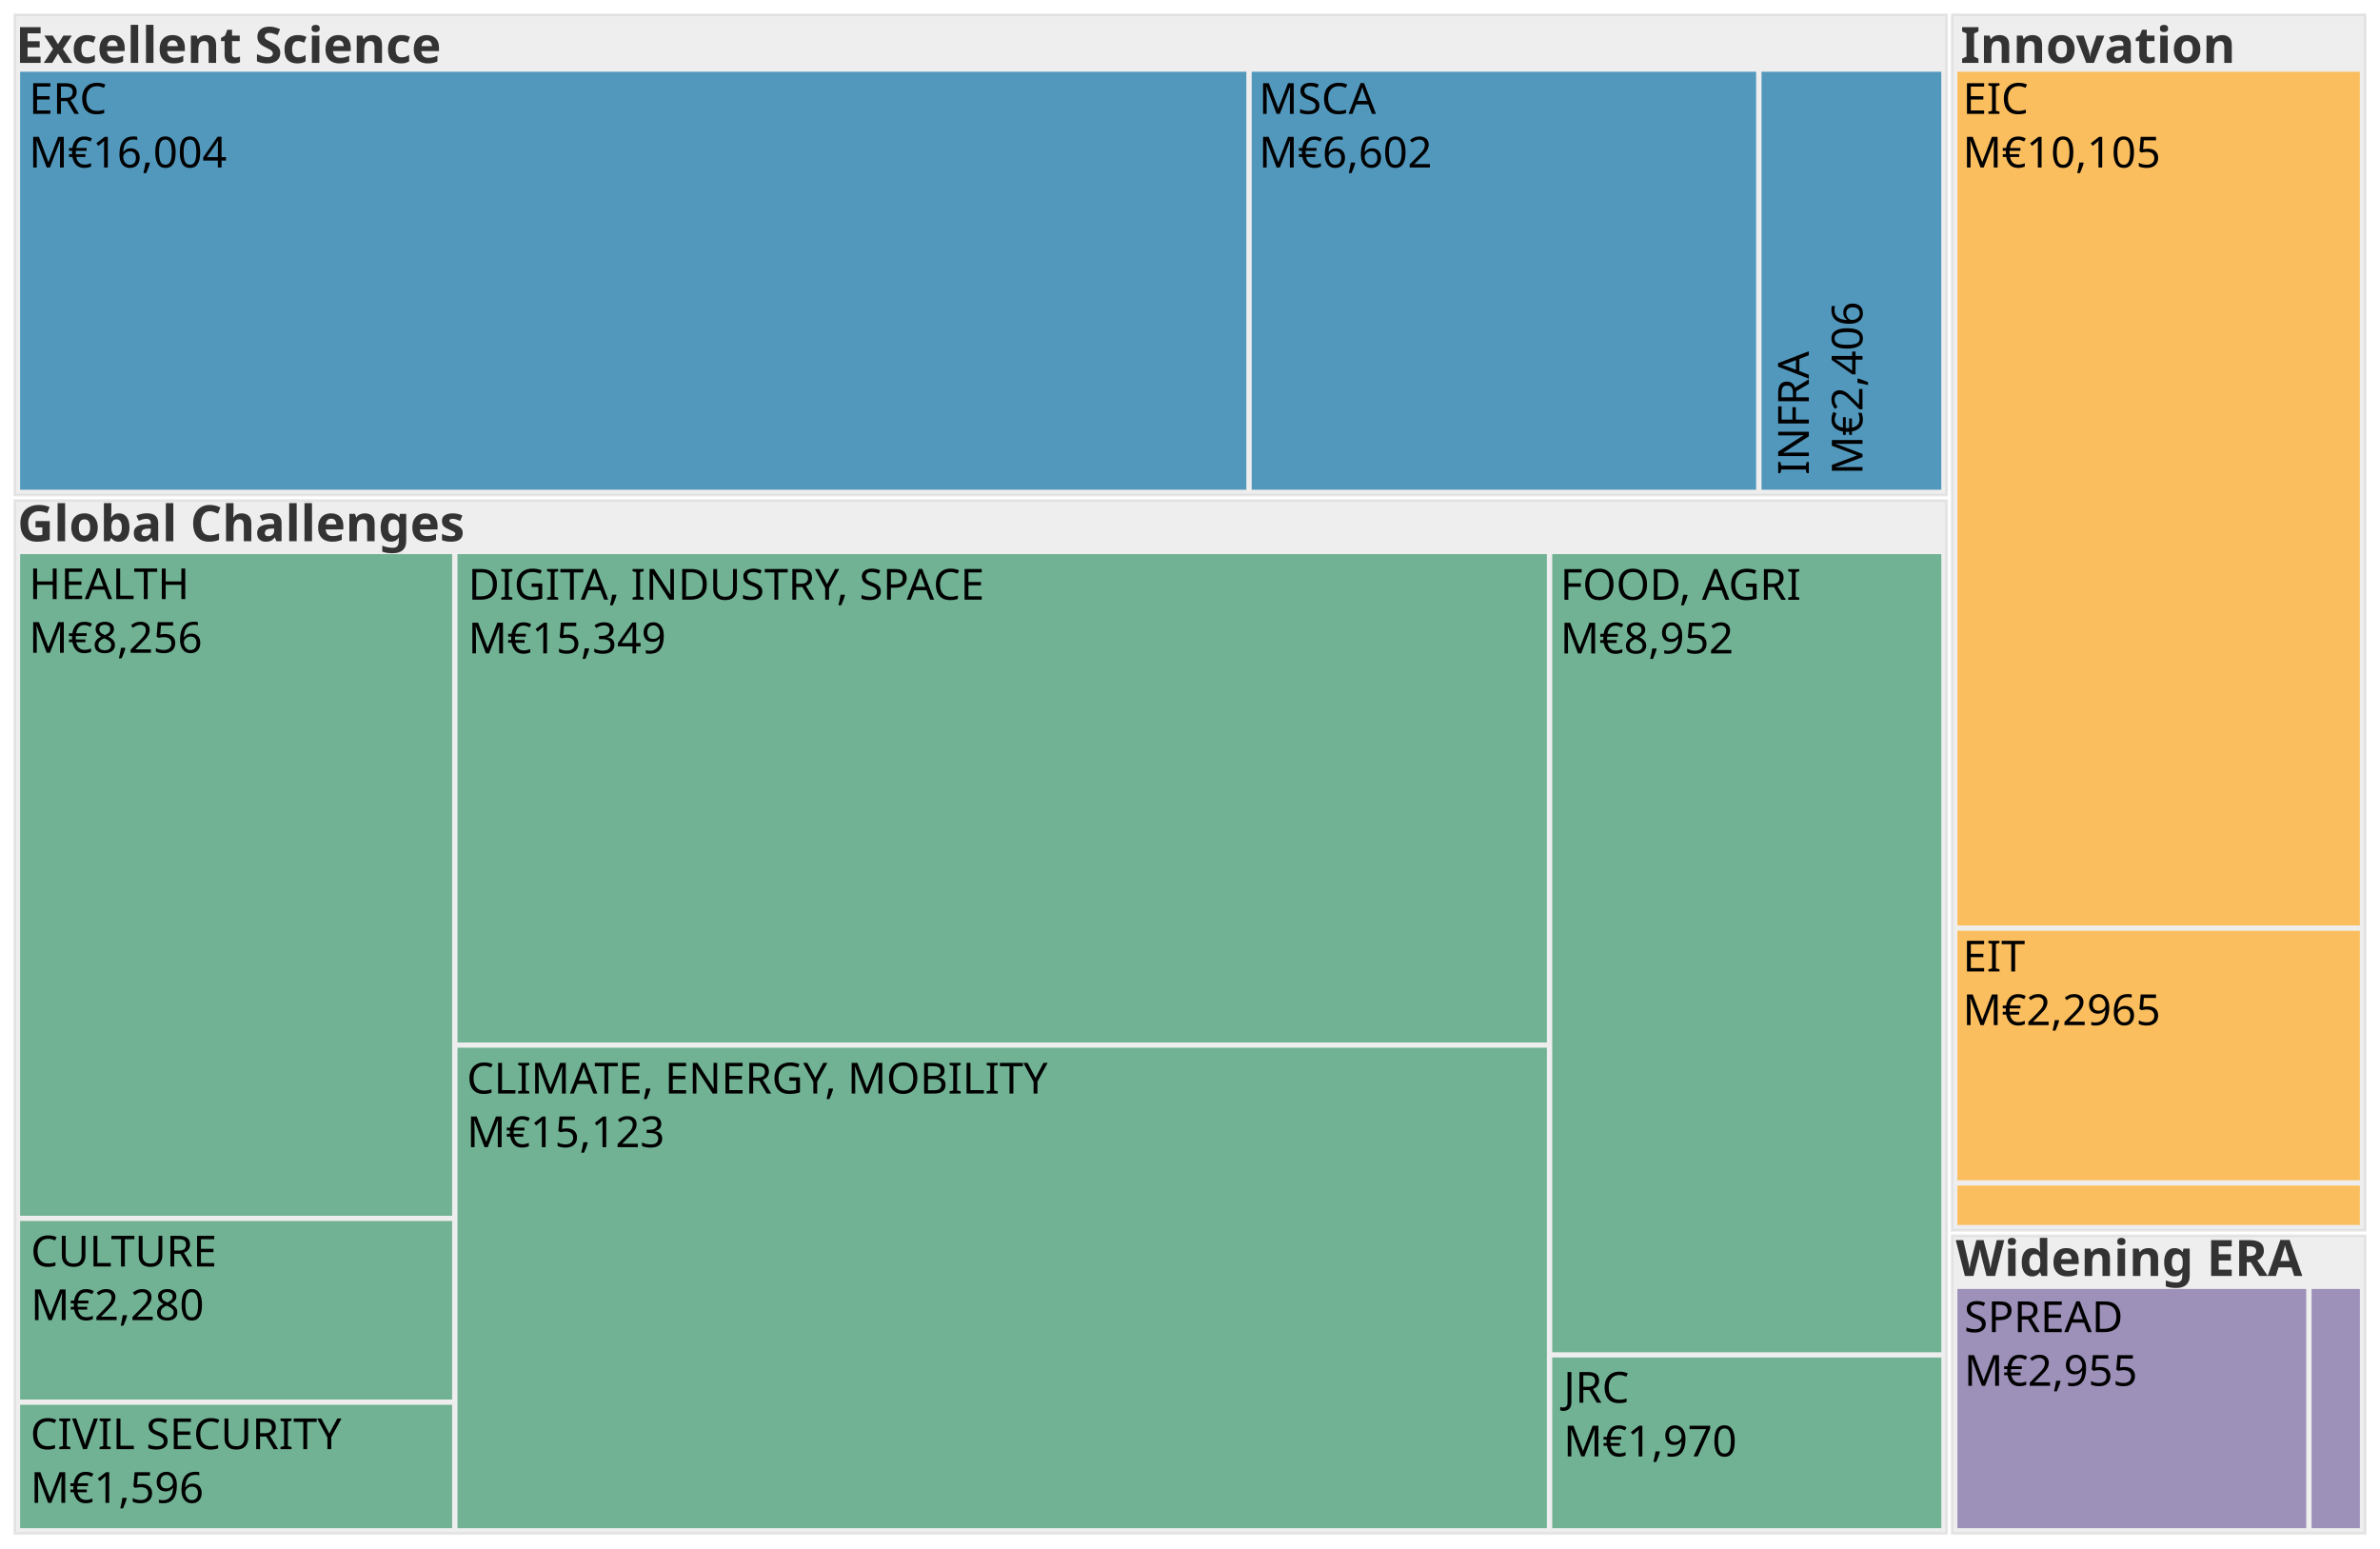
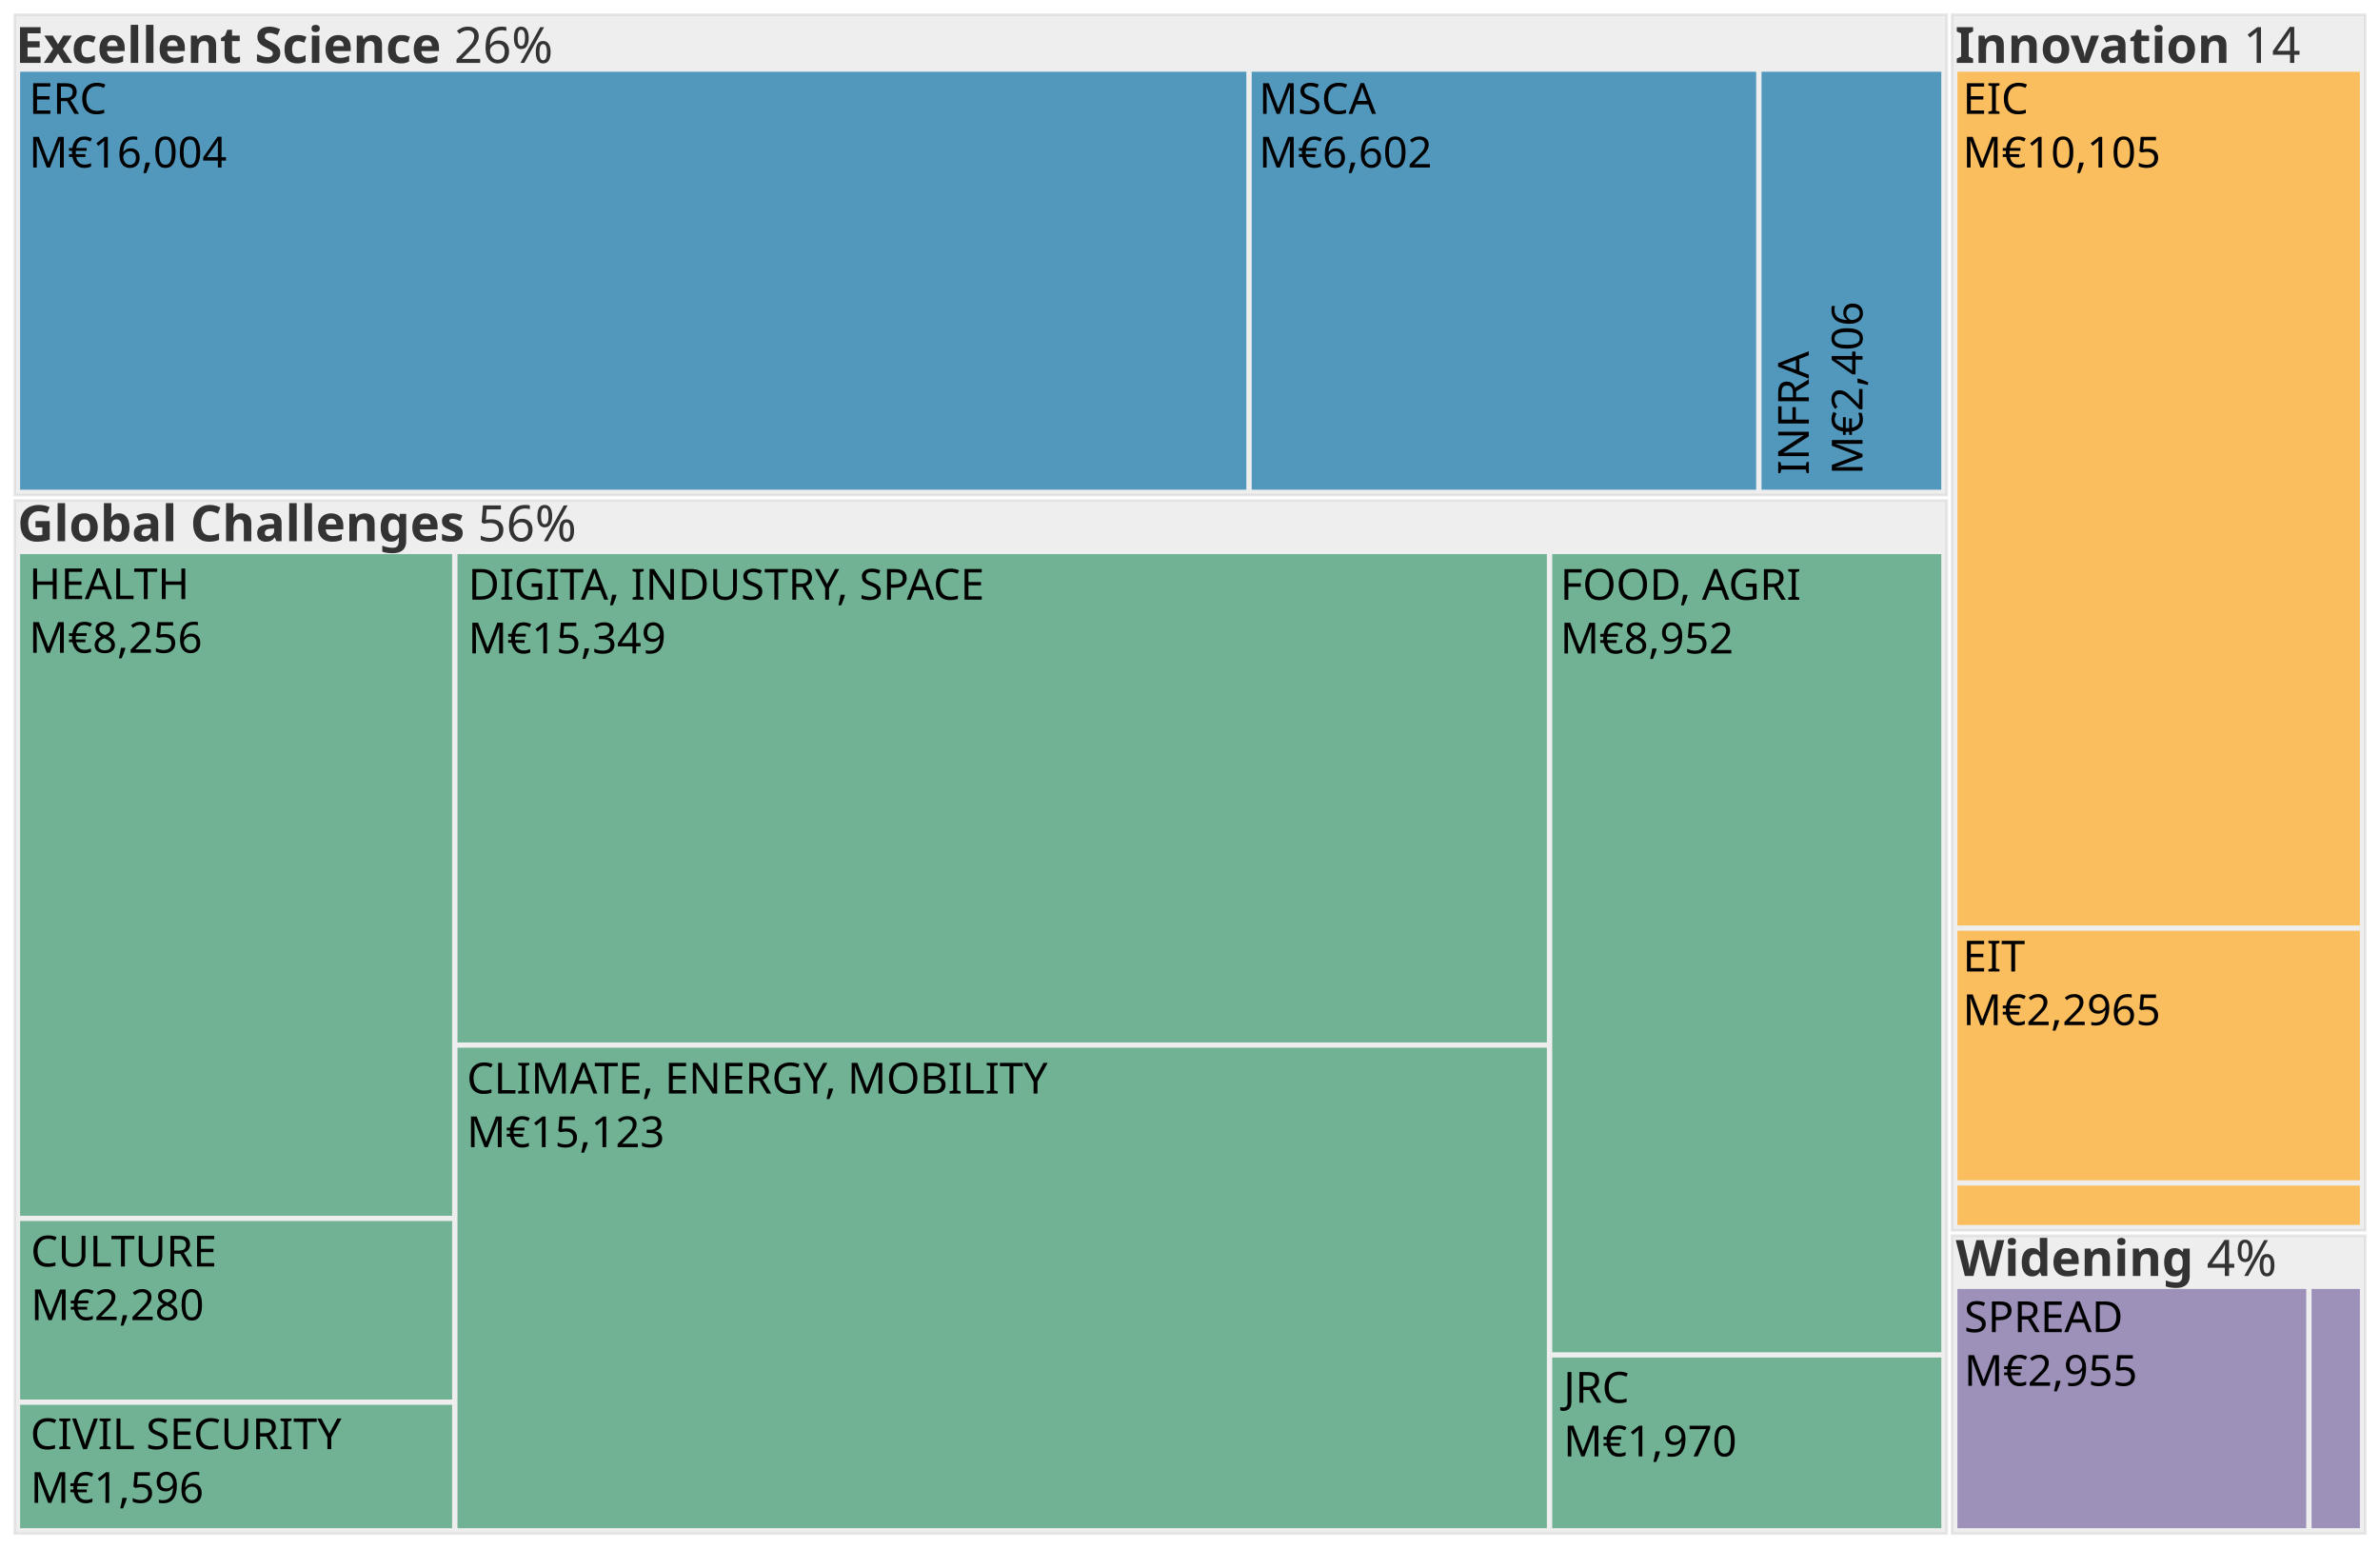
<svg xmlns="http://www.w3.org/2000/svg" xmlns:xlink="http://www.w3.org/1999/xlink" width="887" height="577" version="1.1" id="svg1048">
  <defs id="defs1052">
    <clipPath id="clip13">
-       <use xlink:href="#path13" id="use1023" x="0" y="0" width="100%" height="100%" transform="translate(-736,-489)" />
+       <use xlink:href="#path13" id="use1023" x="0" y="0" width="100%" height="100%" transform="translate(-729.5,-472.5)" />
    </clipPath>
    <clipPath id="clip14">
-       <use xlink:href="#path14" id="use1035" x="0" y="0" width="100%" height="100%" transform="translate(-868,-489)" />
+       <use xlink:href="#path14" id="use1035" x="0" y="0" width="100%" height="100%" transform="translate(-861.5,-472.5)" />
    </clipPath>
    <clipPath id="clip_ancestor0">
      <rect width="880" height="580" id="use826" fill="#cccccc" fill-opacity="0" stroke="#cccccc" stroke-opacity="0.1" x="0" y="0" />
    </clipPath>
    <clipPath id="clip_ancestor4">
-       <use xlink:href="#path_ancestor4" id="use858" x="0" y="0" width="100%" height="100%" transform="translate(-734,-477)" />
+       <use xlink:href="#path_ancestor4" id="use858" x="0" y="0" width="100%" height="100%" transform="translate(-727.5,-460.5)" />
    </clipPath>
    <clipPath id="clip_ancestor1">
-       <use xlink:href="#path_ancestor1" id="use834" x="0" y="0" width="100%" height="100%" transform="translate(-12,-22)" />
+       <use xlink:href="#path_ancestor1" id="use834" x="0" y="0" width="100%" height="100%" transform="translate(-5.5,-5.5)" />
    </clipPath>
    <clipPath id="clip_ancestor2">
-       <use xlink:href="#path_ancestor2" id="use842" x="0" y="0" width="100%" height="100%" transform="translate(-12,-203)" />
+       <use xlink:href="#path_ancestor2" id="use842" x="0" y="0" width="100%" height="100%" transform="translate(-5.5,-186.5)" />
    </clipPath>
    <clipPath id="clip_ancestor3">
-       <use xlink:href="#path_ancestor3" id="use850" x="0" y="0" width="100%" height="100%" transform="translate(-734,-22)" />
+       <use xlink:href="#path_ancestor3" id="use850" x="0" y="0" width="100%" height="100%" transform="translate(-727.5,-5.5)" />
    </clipPath>
    <clipPath id="clip1">
-       <use xlink:href="#path1" id="use879" x="0" y="0" width="100%" height="100%" transform="translate(-473,-34)" />
+       <use xlink:href="#path1" id="use879" x="0" y="0" width="100%" height="100%" transform="translate(-466.5,-17.5)" />
    </clipPath>
    <clipPath id="clip2">
-       <use xlink:href="#path2" id="use891" x="0" y="0" width="100%" height="100%" transform="translate(-663,-34)" />
+       <use xlink:href="#path2" id="use891" x="0" y="0" width="100%" height="100%" transform="translate(-656.5,-17.5)" />
    </clipPath>
    <clipPath id="clip3">
      <use xlink:href="#path3" id="use903" x="0" y="0" width="100%" height="100%" transform="translate(-14,-215)" />
    </clipPath>
    <clipPath id="clip4">
      <use xlink:href="#path4" id="use915" x="0" y="0" width="100%" height="100%" transform="translate(-14,-469)" />
    </clipPath>
    <clipPath id="clip5">
      <use xlink:href="#path5" id="use927" x="0" y="0" width="100%" height="100%" transform="translate(-14,-539)" />
    </clipPath>
    <clipPath id="clip0">
-       <use xlink:href="#path0" id="use867" x="0" y="0" width="100%" height="100%" transform="translate(-14,-34)" />
+       <use xlink:href="#path0" id="use867" x="0" y="0" width="100%" height="100%" transform="translate(-7.5,-17.5)" />
    </clipPath>
    <clipPath id="clip6">
      <use xlink:href="#path6" id="use939" x="0" y="0" width="100%" height="100%" transform="translate(-177,-215)" />
    </clipPath>
    <clipPath id="clip7">
      <use xlink:href="#path7" id="use951" x="0" y="0" width="100%" height="100%" transform="translate(-177,-403)" />
    </clipPath>
    <clipPath id="clip8">
      <use xlink:href="#path8" id="use963" x="0" y="0" width="100%" height="100%" transform="translate(-585,-215)" />
    </clipPath>
    <clipPath id="clip9">
      <use xlink:href="#path9" id="use975" x="0" y="0" width="100%" height="100%" transform="translate(-585,-521)" />
    </clipPath>
    <clipPath id="clip10">
      <use xlink:href="#path10" id="use987" x="0" y="0" width="100%" height="100%" transform="translate(-736,-34)" />
    </clipPath>
    <clipPath id="clip11">
      <use xlink:href="#path11" id="use999" x="0" y="0" width="100%" height="100%" transform="translate(-736,-458)" />
    </clipPath>
    <clipPath id="clip12">
      <use xlink:href="#path12" id="use1011" x="0" y="0" width="100%" height="100%" transform="translate(-736,-361)" />
    </clipPath>
  </defs>
-   <g id="g46754" transform="translate(-6.5,-16.5)">
-     <rect width="720" height="179" id="path_ancestor1" fill="#cccccc" fill-opacity="0.333" stroke="#cccccc" stroke-opacity="0.433" x="12" y="22" />
-     <text xml:space="preserve" style="font-style:normal;font-variant:normal;font-weight:bold;font-stretch:normal;font-size:18.667px;line-height:1.25;font-family:sans-serif;-inkscape-font-specification:'sans-serif Bold';fill:#333333" x="12.268" y="39.943" id="text2045-0">
-       <tspan id="tspan2043-4" x="12.268" y="39.943" style="font-style:normal;font-variant:normal;font-weight:bold;font-stretch:normal;font-size:18.667px;font-family:sans-serif;-inkscape-font-specification:'sans-serif Bold';fill:#333333">Excellent Science</tspan>
-     </text>
-     <rect width="720" height="385" id="path_ancestor2" fill="#cccccc" fill-opacity="0.333" stroke="#cccccc" stroke-opacity="0.433" x="12" y="203" />
-     <text xml:space="preserve" style="font-style:normal;font-variant:normal;font-weight:bold;font-stretch:normal;font-size:18.667px;line-height:1.25;font-family:sans-serif;-inkscape-font-specification:'sans-serif Bold';fill:#333333" x="13.007" y="218.188" id="text2045-1-1">
-       <tspan id="tspan2043-8-6" x="13.007" y="218.188" style="font-style:normal;font-variant:normal;font-weight:bold;font-stretch:normal;font-size:18.667px;font-family:sans-serif;-inkscape-font-specification:'sans-serif Bold';fill:#333333">Global Challenges</tspan>
-     </text>
-     <rect width="154" height="453" id="path_ancestor3" fill="#cccccc" fill-opacity="0.333" stroke="#cccccc" stroke-opacity="0.433" x="734" y="22" />
-     <rect width="154" height="111" id="path_ancestor4" fill="#cccccc" fill-opacity="0.333" stroke="#cccccc" stroke-opacity="0.433" x="734" y="477" />
-     <rect id="path0" fill="#1f77b4" width="457" height="155.762" x="14" y="43.238" style="fill:#5298bd;fill-opacity:1;stroke-width:1" />
-     <text xml:space="preserve" style="font-style:normal;font-variant:normal;font-weight:normal;font-stretch:normal;font-size:16px;line-height:1.25;font-family:sans-serif;-inkscape-font-specification:sans-serif" x="17.326" y="58.928" id="text2045-6-1">
-       <tspan id="tspan2043-3-8" x="17.326" y="58.928" style="font-style:normal;font-variant:normal;font-weight:normal;font-stretch:normal;font-family:sans-serif;-inkscape-font-specification:sans-serif">ERC</tspan>
-       <tspan x="17.326" y="78.928" style="font-style:normal;font-variant:normal;font-weight:normal;font-stretch:normal;font-family:sans-serif;-inkscape-font-specification:sans-serif" id="tspan35814-4">M€16,004</tspan>
-     </text>
-     <rect id="path1" fill="#1f77b4" width="188" height="155.762" x="473" y="43.238" style="fill:#5298bd;fill-opacity:1;stroke-width:1" />
-     <text xml:space="preserve" style="font-style:normal;font-variant:normal;font-weight:normal;font-stretch:normal;font-size:16px;line-height:1.25;font-family:sans-serif;-inkscape-font-specification:sans-serif" x="475.692" y="58.928" id="text2045-6-78-97">
-       <tspan id="tspan2043-3-4-31" x="475.692" y="58.928" style="font-style:normal;font-variant:normal;font-weight:normal;font-stretch:normal;font-family:sans-serif;-inkscape-font-specification:sans-serif">MSCA</tspan>
-       <tspan x="475.692" y="78.928" style="font-style:normal;font-variant:normal;font-weight:normal;font-stretch:normal;font-family:sans-serif;-inkscape-font-specification:sans-serif" id="tspan45842-0">M€6,602</tspan>
-     </text>
-     <rect id="path2" fill="#1f77b4" width="67" height="155.762" x="663" y="43.238" style="fill:#5298bd;fill-opacity:1;stroke-width:1" />
-     <g id="g23899" transform="matrix(1,0,0,0.9784367,0,12.63612)" style="stroke-width:1.011">
-       <rect id="path3" fill="#ff7f0e" width="161" height="252" x="14" y="215" style="fill:#71b294;fill-opacity:1;stroke-width:1.011" />
-       <rect id="path4" fill="#ff7f0e" width="161" height="68" x="14" y="469" style="fill:#71b294;fill-opacity:1;stroke-width:1.011" />
-       <rect id="path5" fill="#ff7f0e" width="161" height="47" x="14" y="539" style="fill:#71b294;fill-opacity:1;stroke-width:1.011" />
-       <rect id="path6" fill="#ff7f0e" width="406" height="186" x="177" y="215" style="fill:#71b294;fill-opacity:1;stroke-width:1.011" />
-       <rect id="path7" fill="#ff7f0e" width="406" height="183" x="177" y="403" style="fill:#71b294;fill-opacity:1;stroke-width:1.011" />
-       <rect id="path8" fill="#ff7f0e" width="145" height="304" x="585" y="215" style="fill:#71b294;fill-opacity:1;stroke-width:1.011" />
-       <rect id="path9" fill="#ff7f0e" width="145" height="65" x="585" y="521" style="fill:#71b294;fill-opacity:1;stroke-width:1.011" />
-     </g>
-     <text xml:space="preserve" style="font-style:normal;font-variant:normal;font-weight:normal;font-stretch:normal;font-size:16px;line-height:1.25;font-family:sans-serif;-inkscape-font-specification:sans-serif" x="181.002" y="239.986" id="text2045-6-78-3-6-7">
-       <tspan id="tspan2043-3-4-9-0-9" x="181.002" y="239.986" style="font-style:normal;font-variant:normal;font-weight:normal;font-stretch:normal;font-family:sans-serif;-inkscape-font-specification:sans-serif">DIGITA, INDUSTRY, SPACE</tspan>
-       <tspan x="181.002" y="259.986" style="font-style:normal;font-variant:normal;font-weight:normal;font-stretch:normal;font-family:sans-serif;-inkscape-font-specification:sans-serif" id="tspan47676-4-8">M€15,349</tspan>
-     </text>
-     <text xml:space="preserve" style="font-style:normal;font-variant:normal;font-weight:normal;font-stretch:normal;font-size:16px;line-height:1.25;font-family:sans-serif;-inkscape-font-specification:sans-serif" x="17.326" y="239.775" id="text2045-6-78-67-4">
-       <tspan id="tspan2043-3-4-8-9" x="17.326" y="239.775" style="font-style:normal;font-variant:normal;font-weight:normal;font-stretch:normal;font-family:sans-serif;-inkscape-font-specification:sans-serif">HEALTH</tspan>
-       <tspan x="17.326" y="259.775" style="font-style:normal;font-variant:normal;font-weight:normal;font-stretch:normal;font-family:sans-serif;-inkscape-font-specification:sans-serif" id="tspan47860-2">M€8,256</tspan>
-     </text>
-     <text xml:space="preserve" style="font-style:normal;font-variant:normal;font-weight:normal;font-stretch:normal;font-size:16px;line-height:1.25;font-family:sans-serif;-inkscape-font-specification:sans-serif" x="588.014" y="240.018" id="text2045-6-78-4-2-0">
-       <tspan id="tspan2043-3-4-2-9-9" x="588.014" y="240.018" style="font-style:normal;font-variant:normal;font-weight:normal;font-stretch:normal;font-family:sans-serif;-inkscape-font-specification:sans-serif">FOOD, AGRI</tspan>
-       <tspan x="588.014" y="260.018" style="font-style:normal;font-variant:normal;font-weight:normal;font-stretch:normal;font-family:sans-serif;-inkscape-font-specification:sans-serif" id="tspan50966-2">M€8,952</tspan>
-     </text>
-     <text xml:space="preserve" style="font-style:normal;font-variant:normal;font-weight:normal;font-stretch:normal;font-size:16px;line-height:1.25;font-family:sans-serif;-inkscape-font-specification:sans-serif" x="589.233" y="539.241" id="text2045-6-78-4-2-0-4">
-       <tspan id="tspan2043-3-4-2-9-9-1" x="589.233" y="539.241" style="font-style:normal;font-variant:normal;font-weight:normal;font-stretch:normal;font-family:sans-serif;-inkscape-font-specification:sans-serif">JRC</tspan>
-       <tspan x="589.233" y="559.241" style="font-style:normal;font-variant:normal;font-weight:normal;font-stretch:normal;font-family:sans-serif;-inkscape-font-specification:sans-serif" id="tspan50966-2-7">M€1,970</tspan>
-     </text>
-     <text xml:space="preserve" style="font-style:normal;font-variant:normal;font-weight:normal;font-stretch:normal;font-size:16px;line-height:1.25;font-family:sans-serif;-inkscape-font-specification:sans-serif" x="180.487" y="424.012" id="text2045-6-78-3-6">
-       <tspan id="tspan2043-3-4-9-0" x="180.487" y="424.012" style="font-style:normal;font-variant:normal;font-weight:normal;font-stretch:normal;font-family:sans-serif;-inkscape-font-specification:sans-serif">CLIMATE, ENERGY, MOBILITY</tspan>
-       <tspan x="180.487" y="444.012" style="font-style:normal;font-variant:normal;font-weight:normal;font-stretch:normal;font-family:sans-serif;-inkscape-font-specification:sans-serif" id="tspan47676-4">M€15,123</tspan>
-     </text>
-     <g id="g23730" transform="matrix(1,0,0,0.9789541,0,9.954714)" style="stroke-width:1.011">
-       <rect id="path10" fill="#2ca02c" width="150" height="325" x="736" y="34" style="fill:#fbbe5e;fill-opacity:1;stroke-width:1.011" />
-       <rect id="path12" fill="#2ca02c" width="150" height="95" x="736" y="361" style="fill:#fbbe5e;fill-opacity:1;stroke-width:1.011" />
-       <rect id="path11" fill="#2ca02c" width="150" height="15" x="736" y="458" style="fill:#fbbe5e;fill-opacity:1;stroke-width:1.011" />
-     </g>
-     <rect id="path13" fill="#d62728" width="130" height="89.147" x="736" y="496.853" style="fill:#9d90b9;fill-opacity:1;stroke-width:1" />
-     <rect id="path14" fill="#d62728" width="18" height="89.147" x="868" y="496.853" style="fill:#9d90b9;fill-opacity:1;stroke-width:1" />
-     <text xml:space="preserve" style="font-style:normal;font-variant:normal;font-weight:normal;font-stretch:normal;font-size:16px;line-height:1.25;font-family:sans-serif;-inkscape-font-specification:sans-serif" x="17.842" y="556.551" id="text2045-6-78-4-36-1-9">
-       <tspan id="tspan2043-3-4-2-0-2-1" x="17.842" y="556.551" style="font-style:normal;font-variant:normal;font-weight:normal;font-stretch:normal;font-family:sans-serif;-inkscape-font-specification:sans-serif">CIVIL SECURITY</tspan>
-       <tspan x="17.842" y="576.551" style="font-style:normal;font-variant:normal;font-weight:normal;font-stretch:normal;font-family:sans-serif;-inkscape-font-specification:sans-serif" id="tspan50702-3-0">M€1,596</tspan>
-     </text>
-     <text xml:space="preserve" style="font-style:normal;font-variant:normal;font-weight:normal;font-stretch:normal;font-size:16px;line-height:1.25;font-family:sans-serif;-inkscape-font-specification:sans-serif" x="17.991" y="488.466" id="text2045-6-78-4-36-1-9-7">
-       <tspan id="tspan2043-3-4-2-0-2-1-9" x="17.991" y="488.466" style="font-style:normal;font-variant:normal;font-weight:normal;font-stretch:normal;font-family:sans-serif;-inkscape-font-specification:sans-serif">CULTURE</tspan>
-       <tspan x="17.991" y="508.466" style="font-style:normal;font-variant:normal;font-weight:normal;font-stretch:normal;font-family:sans-serif;-inkscape-font-specification:sans-serif" id="tspan50702-3-0-5">M€2,280</tspan>
-     </text>
-     <text xml:space="preserve" style="font-style:normal;font-variant:normal;font-weight:normal;font-stretch:normal;font-size:16px;line-height:1.25;font-family:sans-serif;-inkscape-font-specification:sans-serif" x="-193.449" y="680.634" id="text2045-6-0-2" transform="rotate(-90)">
-       <tspan id="tspan2043-3-9-3" x="-193.449" y="680.634" style="font-style:normal;font-variant:normal;font-weight:normal;font-stretch:normal;font-family:sans-serif;-inkscape-font-specification:sans-serif">INFRA</tspan>
-       <tspan x="-193.449" y="700.634" style="font-style:normal;font-variant:normal;font-weight:normal;font-stretch:normal;font-family:sans-serif;-inkscape-font-specification:sans-serif" id="tspan42036-7">M€2,406</tspan>
-     </text>
-     <text xml:space="preserve" style="font-style:normal;font-variant:normal;font-weight:bold;font-stretch:normal;font-size:18.667px;line-height:1.25;font-family:sans-serif;-inkscape-font-specification:'sans-serif Bold';fill:#333333" x="737.176" y="39.943" id="text2045-3-6">
-       <tspan id="tspan2043-9-3" x="737.176" y="39.943" style="font-style:normal;font-variant:normal;font-weight:bold;font-stretch:normal;font-size:18.667px;font-family:sans-serif;-inkscape-font-specification:'sans-serif Bold';fill:#333333">Innovation</tspan>
-     </text>
-     <text xml:space="preserve" style="font-style:normal;font-variant:normal;font-weight:bold;font-stretch:normal;font-size:18.667px;line-height:1.25;font-family:sans-serif;-inkscape-font-specification:'sans-serif Bold';fill:#333333" x="735.398" y="491.993" id="text2045-8-8">
-       <tspan id="tspan2043-2-5" x="735.398" y="491.993" style="font-style:normal;font-variant:normal;font-weight:bold;font-stretch:normal;font-size:18.667px;font-family:sans-serif;-inkscape-font-specification:'sans-serif Bold';fill:#333333">Widening ERA</tspan>
-     </text>
-     <text xml:space="preserve" style="font-style:normal;font-variant:normal;font-weight:normal;font-stretch:normal;font-size:16px;line-height:1.25;font-family:sans-serif;-inkscape-font-specification:sans-serif" x="738.023" y="58.928" id="text2045-6-78-9-4">
-       <tspan id="tspan2043-3-4-3-8" x="738.023" y="58.928" style="font-style:normal;font-variant:normal;font-weight:normal;font-stretch:normal;font-family:sans-serif;-inkscape-font-specification:sans-serif">EIC</tspan>
-       <tspan x="738.023" y="78.928" style="font-style:normal;font-variant:normal;font-weight:normal;font-stretch:normal;font-family:sans-serif;-inkscape-font-specification:sans-serif" id="tspan46506-6">M€10,105</tspan>
-     </text>
-     <text xml:space="preserve" style="font-style:normal;font-variant:normal;font-weight:normal;font-stretch:normal;font-size:16px;line-height:1.25;font-family:sans-serif;-inkscape-font-specification:sans-serif" x="738.023" y="378.53" id="text2045-6-78-9-1">
-       <tspan id="tspan2043-3-4-3-4" x="738.023" y="378.53" style="font-style:normal;font-variant:normal;font-weight:normal;font-stretch:normal;font-family:sans-serif;-inkscape-font-specification:sans-serif">EIT</tspan>
-       <tspan x="738.023" y="398.53" style="font-style:normal;font-variant:normal;font-weight:normal;font-stretch:normal;font-family:sans-serif;-inkscape-font-specification:sans-serif" id="tspan46506-0">M€2,2965</tspan>
-     </text>
-     <text xml:space="preserve" style="font-style:normal;font-variant:normal;font-weight:normal;font-stretch:normal;font-size:16px;line-height:1.25;font-family:sans-serif;-inkscape-font-specification:sans-serif" x="738.539" y="512.935" id="text2045-6-78-4-36-3-9">
-       <tspan id="tspan2043-3-4-2-0-0-3" x="738.539" y="512.935" style="font-style:normal;font-variant:normal;font-weight:normal;font-stretch:normal;font-family:sans-serif;-inkscape-font-specification:sans-serif">SPREAD</tspan>
-       <tspan x="738.539" y="532.935" style="font-style:normal;font-variant:normal;font-weight:normal;font-stretch:normal;font-family:sans-serif;-inkscape-font-specification:sans-serif" id="tspan50702-0-0">M€2,955</tspan>
-     </text>
+   <rect width="720" height="179" id="path_ancestor1" fill="#cccccc" fill-opacity="0.333" stroke="#cccccc" stroke-opacity="0.433" x="5.5" y="5.5" />
+   <text xml:space="preserve" style="font-style:normal;font-variant:normal;font-weight:bold;font-stretch:normal;font-size:18.667px;line-height:1.25;font-family:sans-serif;-inkscape-font-specification:'sans-serif Bold';fill:#333333" x="5.768" y="23.443" id="text2045-0">
+     <tspan id="tspan2043-4" x="5.768" y="23.443" style="font-style:normal;font-variant:normal;font-weight:bold;font-stretch:normal;font-size:18.667px;font-family:sans-serif;-inkscape-font-specification:'sans-serif Bold';fill:#333333">Excellent Science<tspan style="font-weight:normal" id="tspan15526"> 26%</tspan>
+     </tspan>
+   </text>
+   <rect width="720" height="385" id="path_ancestor2" fill="#cccccc" fill-opacity="0.333" stroke="#cccccc" stroke-opacity="0.433" x="5.5" y="186.5" />
+   <text xml:space="preserve" style="font-style:normal;font-variant:normal;font-weight:bold;font-stretch:normal;font-size:18.667px;line-height:1.25;font-family:sans-serif;-inkscape-font-specification:'sans-serif Bold';fill:#333333" x="6.507" y="201.688" id="text2045-1-1">
+     <tspan id="tspan2043-8-6" x="6.507" y="201.688" style="font-style:normal;font-variant:normal;font-weight:bold;font-stretch:normal;font-size:18.667px;font-family:sans-serif;-inkscape-font-specification:'sans-serif Bold';fill:#333333">Global Challenges<tspan style="font-weight:normal" id="tspan18142"> 56%</tspan>
+     </tspan>
+   </text>
+   <rect width="154" height="453" id="path_ancestor3" fill="#cccccc" fill-opacity="0.333" stroke="#cccccc" stroke-opacity="0.433" x="727.5" y="5.5" />
+   <rect width="154" height="111" id="path_ancestor4" fill="#cccccc" fill-opacity="0.333" stroke="#cccccc" stroke-opacity="0.433" x="727.5" y="460.5" />
+   <rect id="path0" fill="#1f77b4" width="457" height="155.762" x="7.5" y="26.738" style="fill:#5298bd;fill-opacity:1;stroke-width:1" />
+   <text xml:space="preserve" style="font-style:normal;font-variant:normal;font-weight:normal;font-stretch:normal;font-size:16px;line-height:1.25;font-family:sans-serif;-inkscape-font-specification:sans-serif" x="10.826" y="42.428" id="text2045-6-1">
+     <tspan id="tspan2043-3-8" x="10.826" y="42.428" style="font-style:normal;font-variant:normal;font-weight:normal;font-stretch:normal;font-family:sans-serif;-inkscape-font-specification:sans-serif">ERC</tspan>
+     <tspan x="10.826" y="62.428" style="font-style:normal;font-variant:normal;font-weight:normal;font-stretch:normal;font-family:sans-serif;-inkscape-font-specification:sans-serif" id="tspan35814-4">M€16,004</tspan>
+   </text>
+   <rect id="path1" fill="#1f77b4" width="188" height="155.762" x="466.5" y="26.738" style="fill:#5298bd;fill-opacity:1;stroke-width:1" />
+   <text xml:space="preserve" style="font-style:normal;font-variant:normal;font-weight:normal;font-stretch:normal;font-size:16px;line-height:1.25;font-family:sans-serif;-inkscape-font-specification:sans-serif" x="469.192" y="42.428" id="text2045-6-78-97">
+     <tspan id="tspan2043-3-4-31" x="469.192" y="42.428" style="font-style:normal;font-variant:normal;font-weight:normal;font-stretch:normal;font-family:sans-serif;-inkscape-font-specification:sans-serif">MSCA</tspan>
+     <tspan x="469.192" y="62.428" style="font-style:normal;font-variant:normal;font-weight:normal;font-stretch:normal;font-family:sans-serif;-inkscape-font-specification:sans-serif" id="tspan45842-0">M€6,602</tspan>
+   </text>
+   <rect id="path2" fill="#1f77b4" width="67" height="155.762" x="656.5" y="26.738" style="fill:#5298bd;fill-opacity:1;stroke-width:1" />
+   <g id="g23899" transform="matrix(1,0,0,0.9784367,-6.5,-3.86388)" style="stroke-width:1.011">
+     <rect id="path3" fill="#ff7f0e" width="161" height="252" x="14" y="215" style="fill:#71b294;fill-opacity:1;stroke-width:1.011" />
+     <rect id="path4" fill="#ff7f0e" width="161" height="68" x="14" y="469" style="fill:#71b294;fill-opacity:1;stroke-width:1.011" />
+     <rect id="path5" fill="#ff7f0e" width="161" height="47" x="14" y="539" style="fill:#71b294;fill-opacity:1;stroke-width:1.011" />
+     <rect id="path6" fill="#ff7f0e" width="406" height="186" x="177" y="215" style="fill:#71b294;fill-opacity:1;stroke-width:1.011" />
+     <rect id="path7" fill="#ff7f0e" width="406" height="183" x="177" y="403" style="fill:#71b294;fill-opacity:1;stroke-width:1.011" />
+     <rect id="path8" fill="#ff7f0e" width="145" height="304" x="585" y="215" style="fill:#71b294;fill-opacity:1;stroke-width:1.011" />
+     <rect id="path9" fill="#ff7f0e" width="145" height="65" x="585" y="521" style="fill:#71b294;fill-opacity:1;stroke-width:1.011" />
  </g>
+   <text xml:space="preserve" style="font-style:normal;font-variant:normal;font-weight:normal;font-stretch:normal;font-size:16px;line-height:1.25;font-family:sans-serif;-inkscape-font-specification:sans-serif" x="174.502" y="223.486" id="text2045-6-78-3-6-7">
+     <tspan id="tspan2043-3-4-9-0-9" x="174.502" y="223.486" style="font-style:normal;font-variant:normal;font-weight:normal;font-stretch:normal;font-family:sans-serif;-inkscape-font-specification:sans-serif">DIGITA, INDUSTRY, SPACE</tspan>
+     <tspan x="174.502" y="243.486" style="font-style:normal;font-variant:normal;font-weight:normal;font-stretch:normal;font-family:sans-serif;-inkscape-font-specification:sans-serif" id="tspan47676-4-8">M€15,349</tspan>
+   </text>
+   <text xml:space="preserve" style="font-style:normal;font-variant:normal;font-weight:normal;font-stretch:normal;font-size:16px;line-height:1.25;font-family:sans-serif;-inkscape-font-specification:sans-serif" x="10.826" y="223.275" id="text2045-6-78-67-4">
+     <tspan id="tspan2043-3-4-8-9" x="10.826" y="223.275" style="font-style:normal;font-variant:normal;font-weight:normal;font-stretch:normal;font-family:sans-serif;-inkscape-font-specification:sans-serif">HEALTH</tspan>
+     <tspan x="10.826" y="243.275" style="font-style:normal;font-variant:normal;font-weight:normal;font-stretch:normal;font-family:sans-serif;-inkscape-font-specification:sans-serif" id="tspan47860-2">M€8,256</tspan>
+   </text>
+   <text xml:space="preserve" style="font-style:normal;font-variant:normal;font-weight:normal;font-stretch:normal;font-size:16px;line-height:1.25;font-family:sans-serif;-inkscape-font-specification:sans-serif" x="581.514" y="223.518" id="text2045-6-78-4-2-0">
+     <tspan id="tspan2043-3-4-2-9-9" x="581.514" y="223.518" style="font-style:normal;font-variant:normal;font-weight:normal;font-stretch:normal;font-family:sans-serif;-inkscape-font-specification:sans-serif">FOOD, AGRI</tspan>
+     <tspan x="581.514" y="243.518" style="font-style:normal;font-variant:normal;font-weight:normal;font-stretch:normal;font-family:sans-serif;-inkscape-font-specification:sans-serif" id="tspan50966-2">M€8,952</tspan>
+   </text>
+   <text xml:space="preserve" style="font-style:normal;font-variant:normal;font-weight:normal;font-stretch:normal;font-size:16px;line-height:1.25;font-family:sans-serif;-inkscape-font-specification:sans-serif" x="582.733" y="522.741" id="text2045-6-78-4-2-0-4">
+     <tspan id="tspan2043-3-4-2-9-9-1" x="582.733" y="522.741" style="font-style:normal;font-variant:normal;font-weight:normal;font-stretch:normal;font-family:sans-serif;-inkscape-font-specification:sans-serif">JRC</tspan>
+     <tspan x="582.733" y="542.741" style="font-style:normal;font-variant:normal;font-weight:normal;font-stretch:normal;font-family:sans-serif;-inkscape-font-specification:sans-serif" id="tspan50966-2-7">M€1,970</tspan>
+   </text>
+   <text xml:space="preserve" style="font-style:normal;font-variant:normal;font-weight:normal;font-stretch:normal;font-size:16px;line-height:1.25;font-family:sans-serif;-inkscape-font-specification:sans-serif" x="173.987" y="407.512" id="text2045-6-78-3-6">
+     <tspan id="tspan2043-3-4-9-0" x="173.987" y="407.512" style="font-style:normal;font-variant:normal;font-weight:normal;font-stretch:normal;font-family:sans-serif;-inkscape-font-specification:sans-serif">CLIMATE, ENERGY, MOBILITY</tspan>
+     <tspan x="173.987" y="427.512" style="font-style:normal;font-variant:normal;font-weight:normal;font-stretch:normal;font-family:sans-serif;-inkscape-font-specification:sans-serif" id="tspan47676-4">M€15,123</tspan>
+   </text>
+   <g id="g23730" transform="matrix(1,0,0,0.9789541,-6.5,-6.545286)" style="stroke-width:1.011">
+     <rect id="path10" fill="#2ca02c" width="150" height="325" x="736" y="34" style="fill:#fbbe5e;fill-opacity:1;stroke-width:1.011" />
+     <rect id="path12" fill="#2ca02c" width="150" height="95" x="736" y="361" style="fill:#fbbe5e;fill-opacity:1;stroke-width:1.011" />
+     <rect id="path11" fill="#2ca02c" width="150" height="15" x="736" y="458" style="fill:#fbbe5e;fill-opacity:1;stroke-width:1.011" />
+   </g>
+   <rect id="path13" fill="#d62728" width="130" height="89.147" x="729.5" y="480.353" style="fill:#9d90b9;fill-opacity:1;stroke-width:1" />
+   <rect id="path14" fill="#d62728" width="18" height="89.147" x="861.5" y="480.353" style="fill:#9d90b9;fill-opacity:1;stroke-width:1" />
+   <text xml:space="preserve" style="font-style:normal;font-variant:normal;font-weight:normal;font-stretch:normal;font-size:16px;line-height:1.25;font-family:sans-serif;-inkscape-font-specification:sans-serif" x="11.342" y="540.051" id="text2045-6-78-4-36-1-9">
+     <tspan id="tspan2043-3-4-2-0-2-1" x="11.342" y="540.051" style="font-style:normal;font-variant:normal;font-weight:normal;font-stretch:normal;font-family:sans-serif;-inkscape-font-specification:sans-serif">CIVIL SECURITY</tspan>
+     <tspan x="11.342" y="560.051" style="font-style:normal;font-variant:normal;font-weight:normal;font-stretch:normal;font-family:sans-serif;-inkscape-font-specification:sans-serif" id="tspan50702-3-0">M€1,596</tspan>
+   </text>
+   <text xml:space="preserve" style="font-style:normal;font-variant:normal;font-weight:normal;font-stretch:normal;font-size:16px;line-height:1.25;font-family:sans-serif;-inkscape-font-specification:sans-serif" x="11.491" y="471.966" id="text2045-6-78-4-36-1-9-7">
+     <tspan id="tspan2043-3-4-2-0-2-1-9" x="11.491" y="471.966" style="font-style:normal;font-variant:normal;font-weight:normal;font-stretch:normal;font-family:sans-serif;-inkscape-font-specification:sans-serif">CULTURE</tspan>
+     <tspan x="11.491" y="491.966" style="font-style:normal;font-variant:normal;font-weight:normal;font-stretch:normal;font-family:sans-serif;-inkscape-font-specification:sans-serif" id="tspan50702-3-0-5">M€2,280</tspan>
+   </text>
+   <text xml:space="preserve" style="font-style:normal;font-variant:normal;font-weight:normal;font-stretch:normal;font-size:16px;line-height:1.25;font-family:sans-serif;-inkscape-font-specification:sans-serif" x="-176.949" y="674.134" id="text2045-6-0-2" transform="rotate(-90)">
+     <tspan id="tspan2043-3-9-3" x="-176.949" y="674.134" style="font-style:normal;font-variant:normal;font-weight:normal;font-stretch:normal;font-family:sans-serif;-inkscape-font-specification:sans-serif">INFRA</tspan>
+     <tspan x="-176.949" y="694.134" style="font-style:normal;font-variant:normal;font-weight:normal;font-stretch:normal;font-family:sans-serif;-inkscape-font-specification:sans-serif" id="tspan42036-7">M€2,406</tspan>
+   </text>
+   <text xml:space="preserve" style="font-style:normal;font-variant:normal;font-weight:bold;font-stretch:normal;font-size:18.667px;line-height:1.25;font-family:sans-serif;-inkscape-font-specification:'sans-serif Bold';fill:#333333" x="728.676" y="23.443" id="text2045-3-6">
+     <tspan id="tspan2043-9-3" x="728.676" y="23.443" style="font-style:normal;font-variant:normal;font-weight:bold;font-stretch:normal;font-size:18.667px;font-family:sans-serif;-inkscape-font-specification:'sans-serif Bold';fill:#333333">Innovation<tspan style="font-weight:normal" id="tspan19018"> 14</tspan>
+     </tspan>
+   </text>
+   <text xml:space="preserve" style="font-style:normal;font-variant:normal;font-weight:bold;font-stretch:normal;font-size:18.667px;line-height:1.25;font-family:sans-serif;-inkscape-font-specification:'sans-serif Bold';fill:#333333" x="728.898" y="475.493" id="text2045-8-8">
+     <tspan id="tspan2043-2-5" x="728.898" y="475.493" style="font-style:normal;font-variant:normal;font-weight:bold;font-stretch:normal;font-size:18.667px;font-family:sans-serif;-inkscape-font-specification:'sans-serif Bold';fill:#333333">Widening<tspan style="font-weight:normal" id="tspan23755"> 4%</tspan>
+     </tspan>
+   </text>
+   <text xml:space="preserve" style="font-style:normal;font-variant:normal;font-weight:normal;font-stretch:normal;font-size:16px;line-height:1.25;font-family:sans-serif;-inkscape-font-specification:sans-serif" x="731.523" y="42.428" id="text2045-6-78-9-4">
+     <tspan id="tspan2043-3-4-3-8" x="731.523" y="42.428" style="font-style:normal;font-variant:normal;font-weight:normal;font-stretch:normal;font-family:sans-serif;-inkscape-font-specification:sans-serif">EIC</tspan>
+     <tspan x="731.523" y="62.428" style="font-style:normal;font-variant:normal;font-weight:normal;font-stretch:normal;font-family:sans-serif;-inkscape-font-specification:sans-serif" id="tspan46506-6">M€10,105</tspan>
+   </text>
+   <text xml:space="preserve" style="font-style:normal;font-variant:normal;font-weight:normal;font-stretch:normal;font-size:16px;line-height:1.25;font-family:sans-serif;-inkscape-font-specification:sans-serif" x="731.523" y="362.03" id="text2045-6-78-9-1">
+     <tspan id="tspan2043-3-4-3-4" x="731.523" y="362.03" style="font-style:normal;font-variant:normal;font-weight:normal;font-stretch:normal;font-family:sans-serif;-inkscape-font-specification:sans-serif">EIT</tspan>
+     <tspan x="731.523" y="382.03" style="font-style:normal;font-variant:normal;font-weight:normal;font-stretch:normal;font-family:sans-serif;-inkscape-font-specification:sans-serif" id="tspan46506-0">M€2,2965</tspan>
+   </text>
+   <text xml:space="preserve" style="font-style:normal;font-variant:normal;font-weight:normal;font-stretch:normal;font-size:16px;line-height:1.25;font-family:sans-serif;-inkscape-font-specification:sans-serif" x="732.039" y="496.435" id="text2045-6-78-4-36-3-9">
+     <tspan id="tspan2043-3-4-2-0-0-3" x="732.039" y="496.435" style="font-style:normal;font-variant:normal;font-weight:normal;font-stretch:normal;font-family:sans-serif;-inkscape-font-specification:sans-serif">SPREAD</tspan>
+     <tspan x="732.039" y="516.435" style="font-style:normal;font-variant:normal;font-weight:normal;font-stretch:normal;font-family:sans-serif;-inkscape-font-specification:sans-serif" id="tspan50702-0-0">M€2,955</tspan>
+   </text>
</svg>
